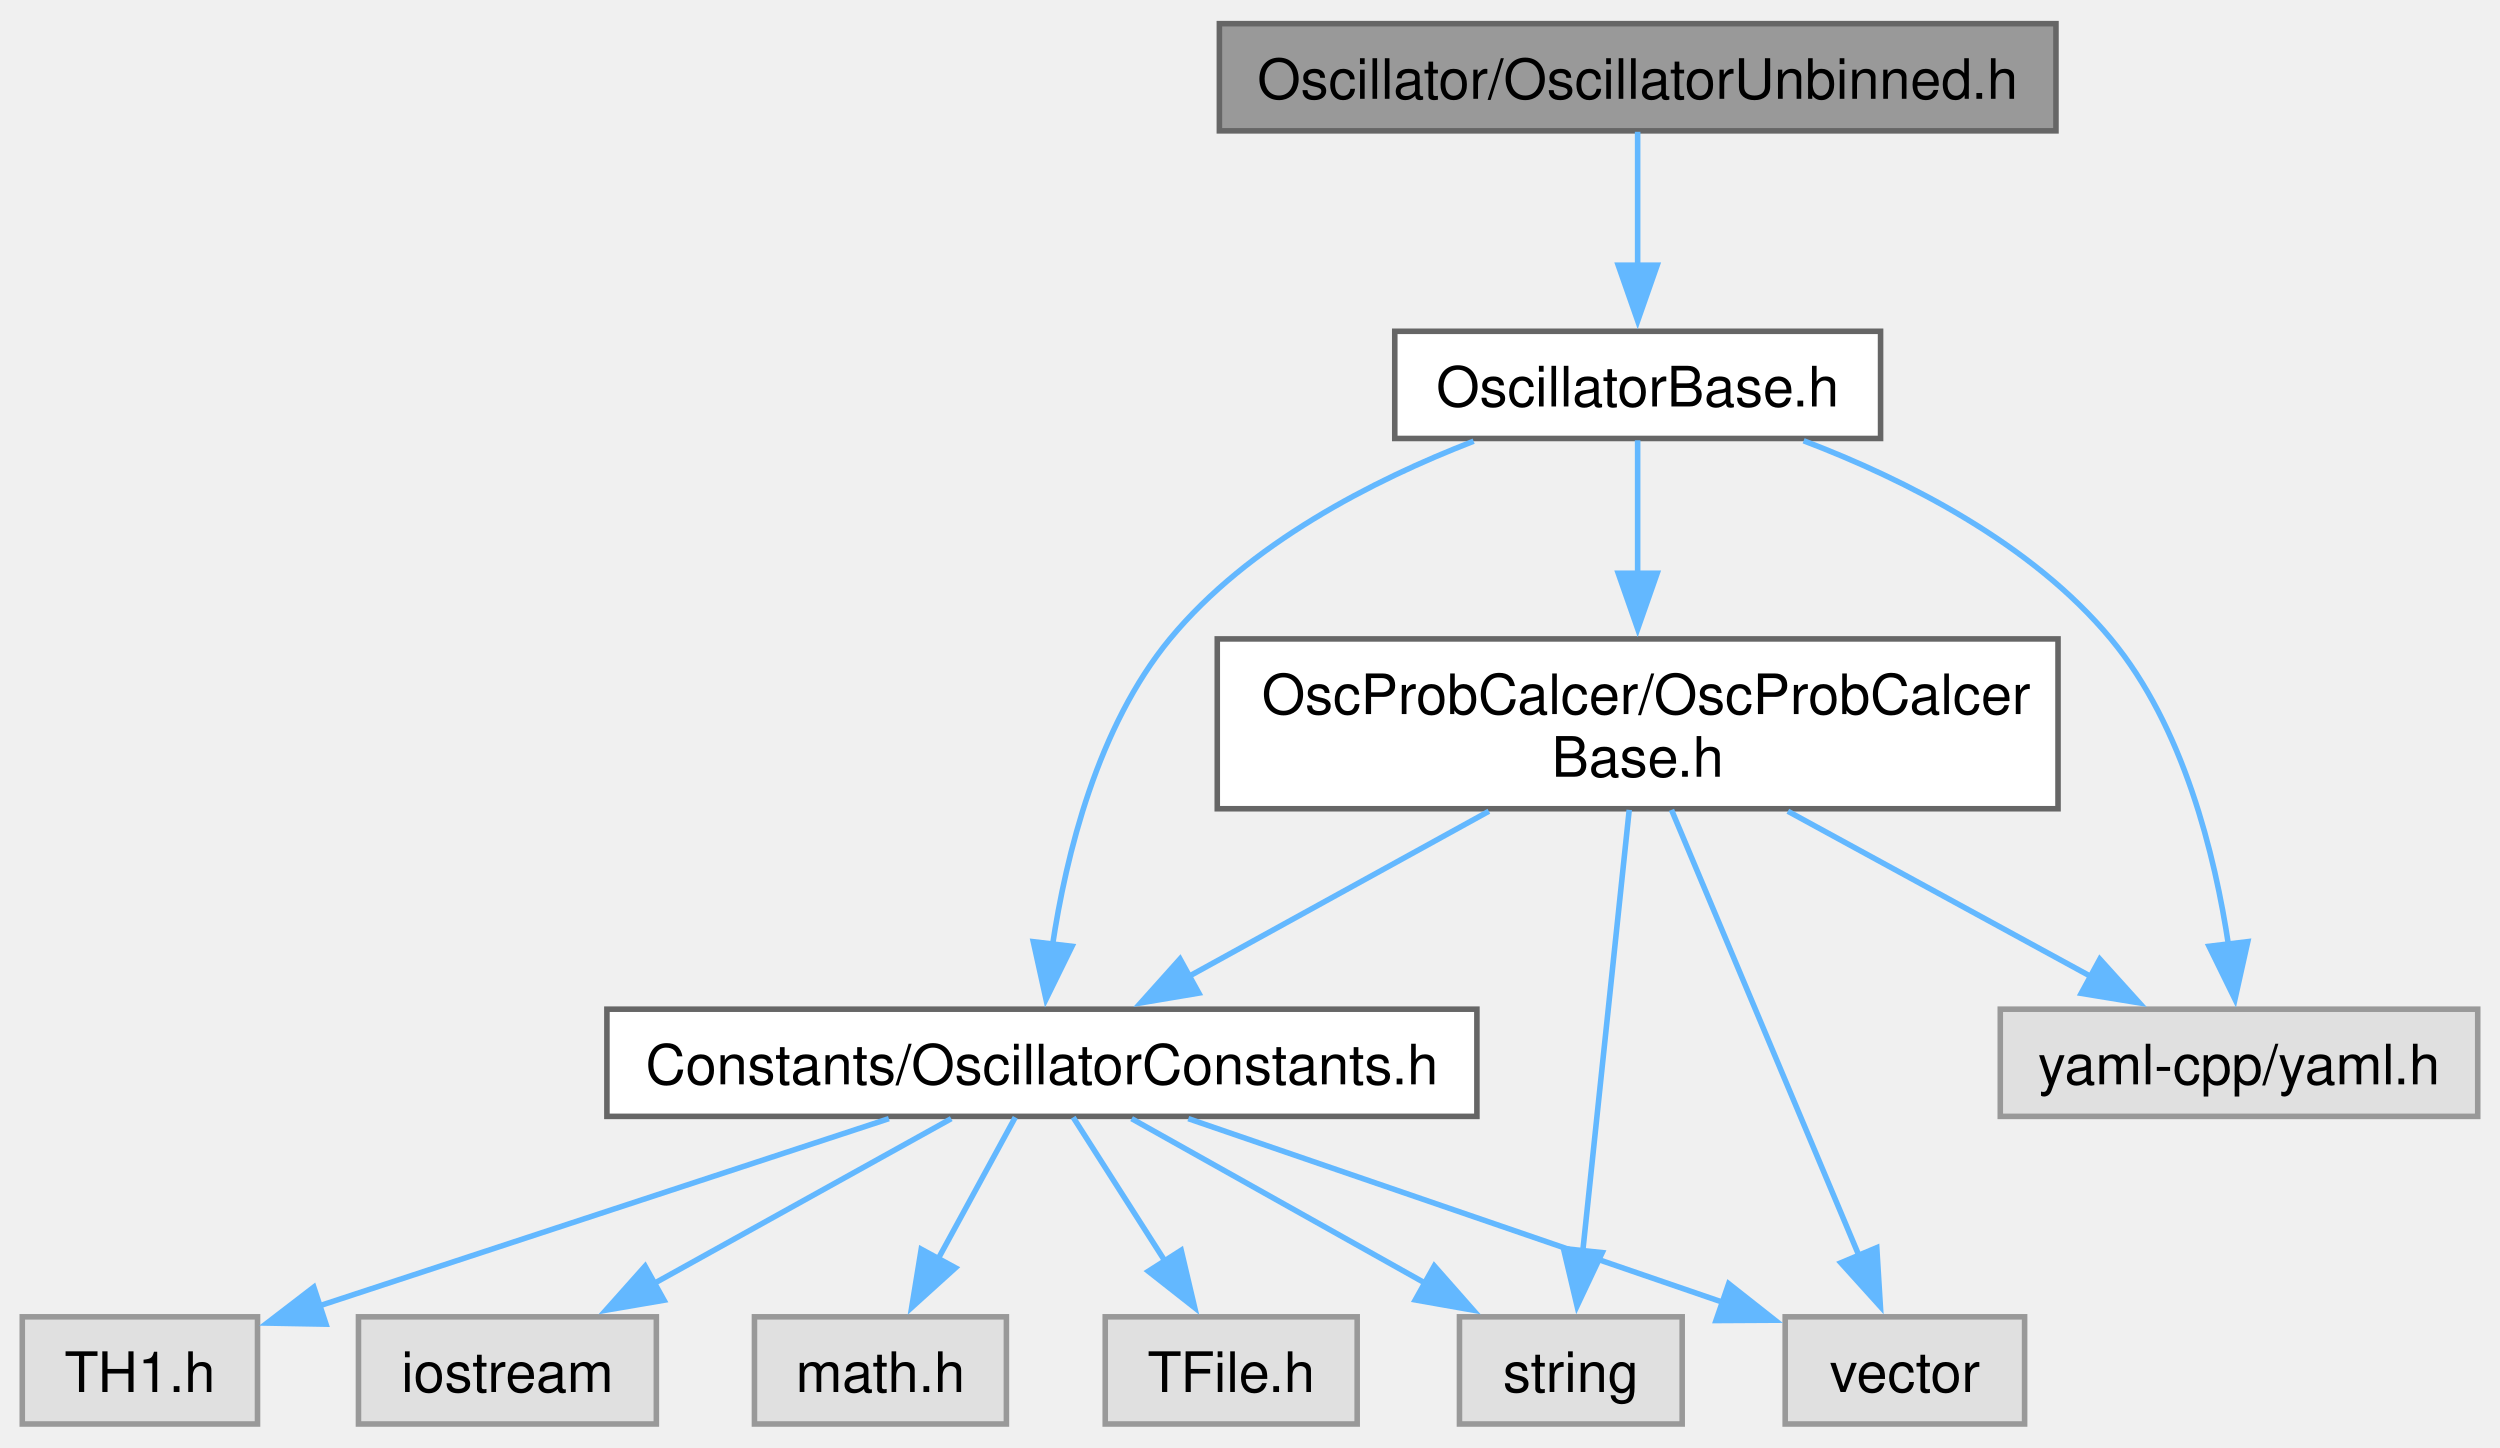
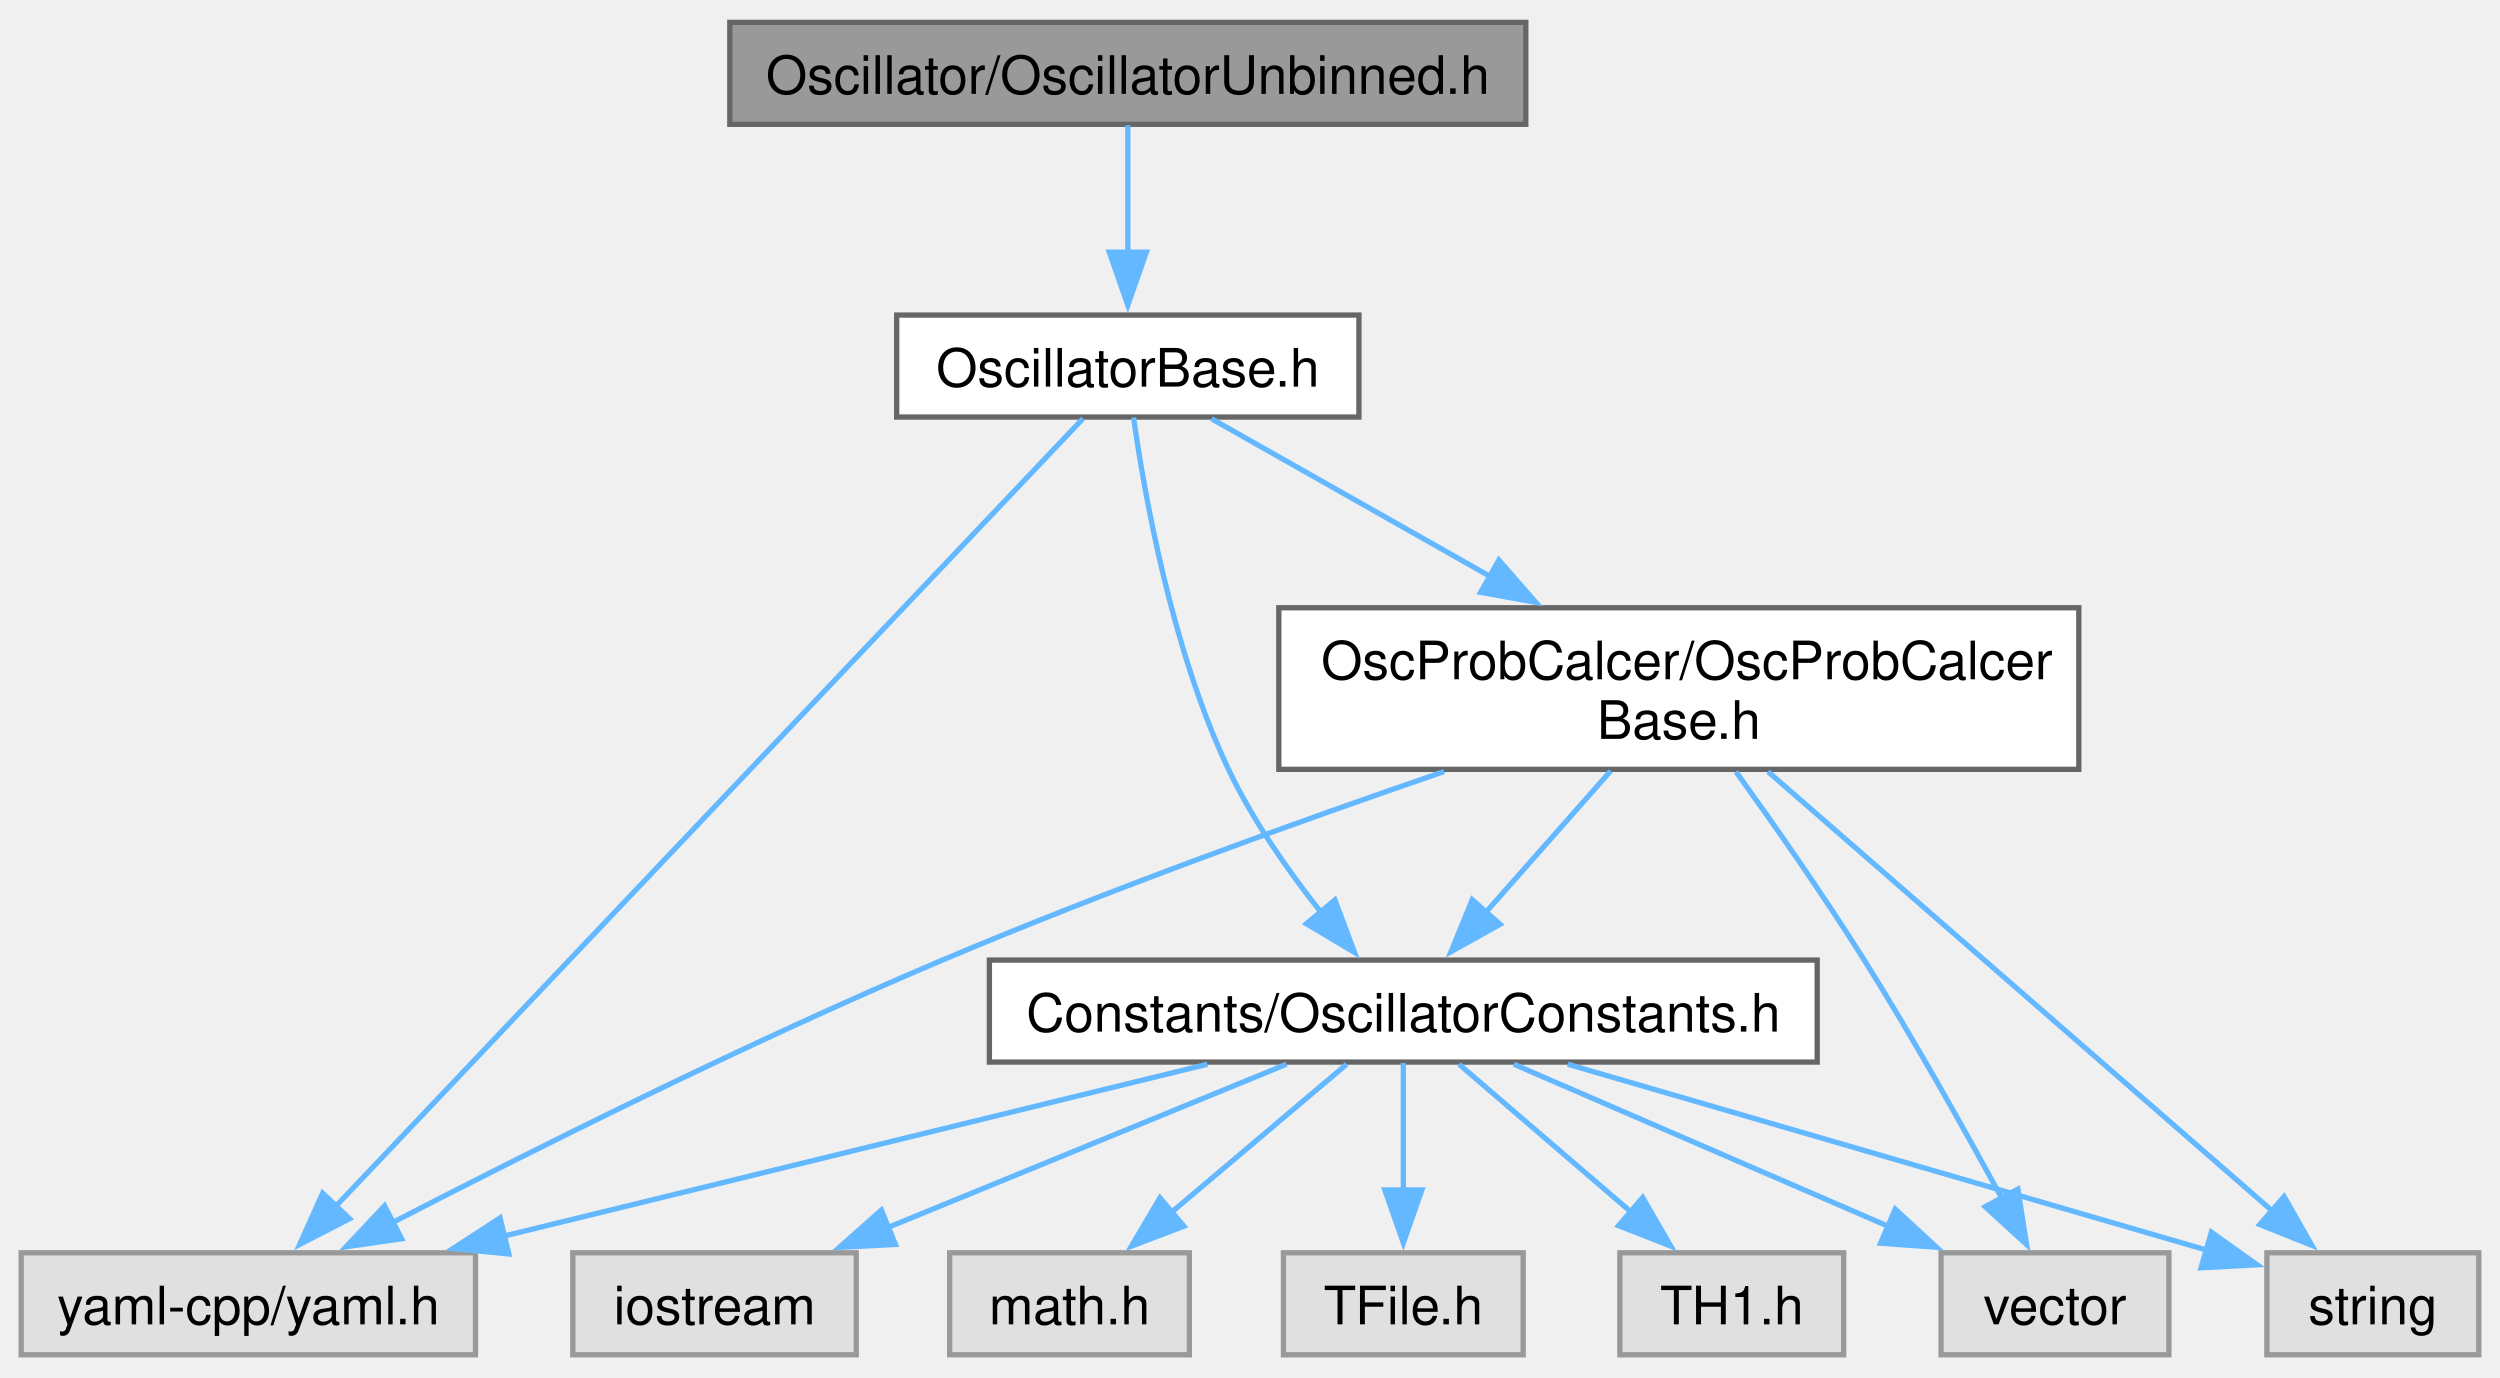
- <svg xmlns="http://www.w3.org/2000/svg" xmlns:xlink="http://www.w3.org/1999/xlink" width="449pt" height="260pt" viewBox="0.00 0.00 449.00 259.50">
+ <svg xmlns="http://www.w3.org/2000/svg" xmlns:xlink="http://www.w3.org/1999/xlink" width="472pt" height="260pt" viewBox="0.00 0.00 471.88 259.50">
  <g id="graph0" class="graph" transform="scale(1 1) rotate(0) translate(4 255.5)">
    <g id="Node000001" class="node">
      <g id="a_Node000001">
        <a xlink:title=" ">
-           <polygon fill="#999999" stroke="#666666" points="365.25,-251.5 215,-251.5 215,-232.25 365.25,-232.25 365.25,-251.5" />
-           <text text-anchor="middle" x="290.12" y="-238" font-family="Helvetica,sans-Serif" font-size="10.00">Oscillator/OscillatorUnbinned.h</text>
+           <polygon fill="#999999" stroke="#666666" points="284,-251.5 133.75,-251.5 133.75,-232.25 284,-232.25 284,-251.5" />
+           <text text-anchor="middle" x="208.88" y="-238" font-family="Helvetica,sans-Serif" font-size="10.00">Oscillator/OscillatorUnbinned.h</text>
        </a>
      </g>
    </g>
    <g id="Node000002" class="node">
      <g id="a_Node000002">
        <a xlink:href="OscillatorBase_8h.html" target="_top" xlink:title=" ">
-           <polygon fill="white" stroke="#666666" points="333.75,-196.25 246.5,-196.25 246.5,-177 333.75,-177 333.75,-196.25" />
-           <text text-anchor="middle" x="290.12" y="-182.75" font-family="Helvetica,sans-Serif" font-size="10.00">OscillatorBase.h</text>
+           <polygon fill="white" stroke="#666666" points="252.5,-196.25 165.25,-196.25 165.25,-177 252.5,-177 252.5,-196.25" />
+           <text text-anchor="middle" x="208.88" y="-182.75" font-family="Helvetica,sans-Serif" font-size="10.00">OscillatorBase.h</text>
        </a>
      </g>
    </g>
    <g id="edge1_Node000001_Node000002" class="edge">
      <g id="a_edge1_Node000001_Node000002">
        <a xlink:title=" ">
-           <path fill="none" stroke="#63b8ff" d="M290.12,-232.08C290.12,-225.57 290.12,-216.42 290.12,-208.12" />
-           <polygon fill="#63b8ff" stroke="#63b8ff" points="293.63,-208.12 290.13,-198.12 286.63,-208.12 293.63,-208.12" />
+           <path fill="none" stroke="#63b8ff" d="M208.88,-232.08C208.88,-225.57 208.88,-216.42 208.88,-208.12" />
+           <polygon fill="#63b8ff" stroke="#63b8ff" points="212.38,-208.12 208.88,-198.12 205.38,-208.12 212.38,-208.12" />
        </a>
      </g>
    </g>
    <g id="Node000003" class="node">
      <g id="a_Node000003">
        <a xlink:href="OscProbCalcerBase_8h.html" target="_top" xlink:title=" ">
-           <polygon fill="white" stroke="#666666" points="365.62,-141 214.62,-141 214.62,-110.5 365.62,-110.5 365.62,-141" />
-           <text text-anchor="start" x="222.62" y="-127.5" font-family="Helvetica,sans-Serif" font-size="10.00">OscProbCalcer/OscProbCalcer</text>
-           <text text-anchor="middle" x="290.12" y="-116.25" font-family="Helvetica,sans-Serif" font-size="10.00">Base.h</text>
+           <polygon fill="white" stroke="#666666" points="388.38,-141 237.38,-141 237.38,-110.5 388.38,-110.5 388.38,-141" />
+           <text text-anchor="start" x="245.38" y="-127.5" font-family="Helvetica,sans-Serif" font-size="10.00">OscProbCalcer/OscProbCalcer</text>
+           <text text-anchor="middle" x="312.88" y="-116.25" font-family="Helvetica,sans-Serif" font-size="10.00">Base.h</text>
        </a>
      </g>
    </g>
    <g id="edge2_Node000002_Node000003" class="edge">
      <g id="a_edge2_Node000002_Node000003">
        <a xlink:title=" ">
-           <path fill="none" stroke="#63b8ff" d="M290.12,-176.68C290.12,-170.23 290.12,-161.16 290.12,-152.51" />
-           <polygon fill="#63b8ff" stroke="#63b8ff" points="293.63,-152.8 290.13,-142.8 286.63,-152.8 293.63,-152.8" />
+           <path fill="none" stroke="#63b8ff" d="M224.67,-176.68C238.61,-168.79 259.43,-157.01 277.34,-146.87" />
+           <polygon fill="#63b8ff" stroke="#63b8ff" points="278.91,-150 285.89,-142.03 275.46,-143.91 278.91,-150" />
        </a>
      </g>
    </g>
    <g id="Node000004" class="node">
      <g id="a_Node000004">
        <a xlink:href="OscillatorConstants_8h.html" target="_top" xlink:title=" ">
-           <polygon fill="white" stroke="#666666" points="261.25,-74.5 105,-74.5 105,-55.25 261.25,-55.25 261.25,-74.5" />
-           <text text-anchor="middle" x="183.12" y="-61" font-family="Helvetica,sans-Serif" font-size="10.00">Constants/OscillatorConstants.h</text>
-         </a>
-       </g>
-     </g>
-     <g id="edge13_Node000002_Node000004" class="edge">
-       <g id="a_edge13_Node000002_Node000004">
-         <a xlink:title=" ">
-           <path fill="none" stroke="#63b8ff" d="M260.67,-176.51C242.56,-169.5 220.21,-158.07 206.12,-141 193.12,-125.24 187.46,-102.2 185,-85.79" />
-           <polygon fill="#63b8ff" stroke="#63b8ff" points="188.53,-85.79 183.86,-76.28 181.58,-86.62 188.53,-85.79" />
+           <polygon fill="white" stroke="#666666" points="339,-74.5 182.75,-74.5 182.75,-55.25 339,-55.25 339,-74.5" />
+           <text text-anchor="middle" x="260.88" y="-61" font-family="Helvetica,sans-Serif" font-size="10.00">Constants/OscillatorConstants.h</text>
+         </a>
+       </g>
+     </g>
+     <g id="edge14_Node000002_Node000004" class="edge">
+       <g id="a_edge14_Node000002_Node000004">
+         <a xlink:title=" ">
+           <path fill="none" stroke="#63b8ff" d="M209.96,-176.92C211.99,-162.53 217.17,-133.12 227.88,-110.5 232.4,-100.95 239.1,-91.39 245.29,-83.58" />
+           <polygon fill="#63b8ff" stroke="#63b8ff" points="247.96,-85.85 251.68,-75.93 242.58,-81.36 247.96,-85.85" />
+         </a>
+       </g>
+     </g>
+     <g id="Node000006" class="node">
+       <g id="a_Node000006">
+         <a xlink:title=" ">
+           <polygon fill="#e0e0e0" stroke="#999999" points="85.75,-19.25 0,-19.25 0,0 85.75,0 85.75,-19.25" />
+           <text text-anchor="middle" x="42.88" y="-5.75" font-family="Helvetica,sans-Serif" font-size="10.00">yaml-cpp/yaml.h</text>
+         </a>
+       </g>
+     </g>
+     <g id="edge15_Node000002_Node000006" class="edge">
+       <g id="a_edge15_Node000002_Node000006">
+         <a xlink:title=" ">
+           <path fill="none" stroke="#63b8ff" d="M200.41,-176.71C174.22,-149.1 94.15,-64.68 59.33,-27.98" />
+           <polygon fill="#63b8ff" stroke="#63b8ff" points="61.98,-25.68 52.56,-20.83 56.9,-30.5 61.98,-25.68" />
+         </a>
+       </g>
+     </g>
+     <g id="edge3_Node000003_Node000004" class="edge">
+       <g id="a_edge3_Node000003_Node000004">
+         <a xlink:title=" ">
+           <path fill="none" stroke="#63b8ff" d="M300.02,-110.2C292.86,-102.09 283.91,-91.95 276.36,-83.41" />
+           <polygon fill="#63b8ff" stroke="#63b8ff" points="279.14,-81.26 269.89,-76.09 273.89,-85.9 279.14,-81.26" />
+         </a>
+       </g>
+     </g>
+     <g id="edge13_Node000003_Node000006" class="edge">
+       <g id="a_edge13_Node000003_Node000006">
+         <a xlink:title=" ">
+           <path fill="none" stroke="#63b8ff" d="M268.59,-110.09C241.05,-100.65 205.07,-87.7 173.88,-74.5 137.21,-58.99 96.14,-38.42 69.92,-24.87" />
+           <polygon fill="#63b8ff" stroke="#63b8ff" points="71.81,-21.9 61.32,-20.39 68.58,-28.11 71.81,-21.9" />
+         </a>
+       </g>
+     </g>
+     <g id="Node000009" class="node">
+       <g id="a_Node000009">
+         <a xlink:title=" ">
+           <polygon fill="#e0e0e0" stroke="#999999" points="463.88,-19.25 423.88,-19.25 423.88,0 463.88,0 463.88,-19.25" />
+           <text text-anchor="middle" x="443.88" y="-5.75" font-family="Helvetica,sans-Serif" font-size="10.00">string</text>
+         </a>
+       </g>
+     </g>
+     <g id="edge12_Node000003_Node000009" class="edge">
+       <g id="a_edge12_Node000003_Node000009">
+         <a xlink:title=" ">
+           <path fill="none" stroke="#63b8ff" d="M329.73,-110.06C354.23,-88.72 399.52,-49.27 425.06,-27.01" />
+           <polygon fill="#63b8ff" stroke="#63b8ff" points="427.13,-29.86 432.37,-20.65 422.53,-24.58 427.13,-29.86" />
        </a>
      </g>
    </g>
    <g id="Node000011" class="node">
      <g id="a_Node000011">
        <a xlink:title=" ">
-           <polygon fill="#e0e0e0" stroke="#999999" points="441,-74.5 355.25,-74.5 355.25,-55.25 441,-55.25 441,-74.5" />
-           <text text-anchor="middle" x="398.12" y="-61" font-family="Helvetica,sans-Serif" font-size="10.00">yaml-cpp/yaml.h</text>
-         </a>
-       </g>
-     </g>
-     <g id="edge14_Node000002_Node000011" class="edge">
-       <g id="a_edge14_Node000002_Node000011">
-         <a xlink:title=" ">
-           <path fill="none" stroke="#63b8ff" d="M319.93,-176.59C338.25,-169.61 360.87,-158.19 375.12,-141 388.17,-125.27 393.82,-102.22 396.27,-85.81" />
-           <polygon fill="#63b8ff" stroke="#63b8ff" points="399.7,-86.63 397.4,-76.29 392.74,-85.8 399.7,-86.63" />
-         </a>
-       </g>
-     </g>
-     <g id="edge3_Node000003_Node000004" class="edge">
-       <g id="a_edge3_Node000003_Node000004">
-         <a xlink:title=" ">
-           <path fill="none" stroke="#63b8ff" d="M263.4,-110.05C246.95,-100.99 225.95,-89.44 209.55,-80.41" />
-           <polygon fill="#63b8ff" stroke="#63b8ff" points="211.31,-77.39 200.86,-75.63 207.93,-83.52 211.31,-77.39" />
+           <polygon fill="#e0e0e0" stroke="#999999" points="405.38,-19.25 362.38,-19.25 362.38,0 405.38,0 405.38,-19.25" />
+           <text text-anchor="middle" x="383.88" y="-5.75" font-family="Helvetica,sans-Serif" font-size="10.00">vector</text>
+         </a>
+       </g>
+     </g>
+     <g id="edge11_Node000003_Node000011" class="edge">
+       <g id="a_edge11_Node000003_Node000011">
+         <a xlink:title=" ">
+           <path fill="none" stroke="#63b8ff" d="M323.67,-110.05C330.79,-100.16 340.18,-86.74 347.88,-74.5 357.2,-59.66 366.9,-42.31 373.89,-29.44" />
+           <polygon fill="#63b8ff" stroke="#63b8ff" points="376.88,-31.26 378.53,-20.79 370.71,-27.95 376.88,-31.26" />
+         </a>
+       </g>
+     </g>
+     <g id="Node000005" class="node">
+       <g id="a_Node000005">
+         <a xlink:title=" ">
+           <polygon fill="#e0e0e0" stroke="#999999" points="220.5,-19.25 175.25,-19.25 175.25,0 220.5,0 220.5,-19.25" />
+           <text text-anchor="middle" x="197.88" y="-5.75" font-family="Helvetica,sans-Serif" font-size="10.00">math.h</text>
+         </a>
+       </g>
+     </g>
+     <g id="edge4_Node000004_Node000005" class="edge">
+       <g id="a_edge4_Node000004_Node000005">
+         <a xlink:title=" ">
+           <path fill="none" stroke="#63b8ff" d="M250.19,-54.84C241.17,-47.22 228.04,-36.12 217.19,-26.95" />
+           <polygon fill="#63b8ff" stroke="#63b8ff" points="219.46,-24.28 209.56,-20.5 214.94,-29.63 219.46,-24.28" />
+         </a>
+       </g>
+     </g>
+     <g id="edge5_Node000004_Node000006" class="edge">
+       <g id="a_edge5_Node000004_Node000006">
+         <a xlink:title=" ">
+           <path fill="none" stroke="#63b8ff" d="M223.89,-54.84C187.33,-45.91 131.2,-32.2 91.14,-22.41" />
+           <polygon fill="#63b8ff" stroke="#63b8ff" points="92.05,-19.03 81.51,-20.06 90.39,-25.83 92.05,-19.03" />
+         </a>
+       </g>
+     </g>
+     <g id="Node000007" class="node">
+       <g id="a_Node000007">
+         <a xlink:title=" ">
+           <polygon fill="#e0e0e0" stroke="#999999" points="283.5,-19.25 238.25,-19.25 238.25,0 283.5,0 283.5,-19.25" />
+           <text text-anchor="middle" x="260.88" y="-5.75" font-family="Helvetica,sans-Serif" font-size="10.00">TFile.h</text>
+         </a>
+       </g>
+     </g>
+     <g id="edge6_Node000004_Node000007" class="edge">
+       <g id="a_edge6_Node000004_Node000007">
+         <a xlink:title=" ">
+           <path fill="none" stroke="#63b8ff" d="M260.88,-55.08C260.88,-48.57 260.88,-39.42 260.88,-31.12" />
+           <polygon fill="#63b8ff" stroke="#63b8ff" points="264.38,-31.12 260.88,-21.12 257.38,-31.12 264.38,-31.12" />
        </a>
      </g>
    </g>
    <g id="Node000008" class="node">
      <g id="a_Node000008">
        <a xlink:title=" ">
-           <polygon fill="#e0e0e0" stroke="#999999" points="298.12,-19.25 258.12,-19.25 258.12,0 298.12,0 298.12,-19.25" />
-           <text text-anchor="middle" x="278.12" y="-5.75" font-family="Helvetica,sans-Serif" font-size="10.00">string</text>
-         </a>
-       </g>
-     </g>
-     <g id="edge11_Node000003_Node000008" class="edge">
-       <g id="a_edge11_Node000003_Node000008">
-         <a xlink:title=" ">
-           <path fill="none" stroke="#63b8ff" d="M288.61,-110.3C286.5,-90.25 282.67,-53.9 280.27,-31.07" />
-           <polygon fill="#63b8ff" stroke="#63b8ff" points="283.76,-30.78 279.24,-21.2 276.8,-31.51 283.76,-30.78" />
+           <polygon fill="#e0e0e0" stroke="#999999" points="344,-19.25 301.75,-19.25 301.75,0 344,0 344,-19.25" />
+           <text text-anchor="middle" x="322.88" y="-5.75" font-family="Helvetica,sans-Serif" font-size="10.00">TH1.h</text>
+         </a>
+       </g>
+     </g>
+     <g id="edge7_Node000004_Node000008" class="edge">
+       <g id="a_edge7_Node000004_Node000008">
+         <a xlink:title=" ">
+           <path fill="none" stroke="#63b8ff" d="M271.39,-54.84C280.26,-47.22 293.19,-36.12 303.86,-26.95" />
+           <polygon fill="#63b8ff" stroke="#63b8ff" points="306.06,-29.68 311.36,-20.51 301.5,-24.37 306.06,-29.68" />
+         </a>
+       </g>
+     </g>
+     <g id="edge8_Node000004_Node000009" class="edge">
+       <g id="a_edge8_Node000004_Node000009">
+         <a xlink:title=" ">
+           <path fill="none" stroke="#63b8ff" d="M291.92,-54.84C325.49,-45.07 378.71,-29.59 412.43,-19.78" />
+           <polygon fill="#63b8ff" stroke="#63b8ff" points="413.4,-23.14 422.03,-16.98 411.45,-16.42 413.4,-23.14" />
        </a>
      </g>
    </g>
    <g id="Node000010" class="node">
      <g id="a_Node000010">
        <a xlink:title=" ">
-           <polygon fill="#e0e0e0" stroke="#999999" points="359.62,-19.25 316.62,-19.25 316.62,0 359.62,0 359.62,-19.25" />
-           <text text-anchor="middle" x="338.12" y="-5.75" font-family="Helvetica,sans-Serif" font-size="10.00">vector</text>
-         </a>
-       </g>
-     </g>
-     <g id="edge10_Node000003_Node000010" class="edge">
-       <g id="a_edge10_Node000003_Node000010">
-         <a xlink:title=" ">
-           <path fill="none" stroke="#63b8ff" d="M296.2,-110.3C304.75,-89.97 320.35,-52.88 329.92,-30.12" />
-           <polygon fill="#63b8ff" stroke="#63b8ff" points="333.07,-31.67 333.72,-21.09 326.62,-28.95 333.07,-31.67" />
-         </a>
-       </g>
-     </g>
-     <g id="edge12_Node000003_Node000011" class="edge">
-       <g id="a_edge12_Node000003_Node000011">
-         <a xlink:title=" ">
-           <path fill="none" stroke="#63b8ff" d="M317.1,-110.05C333.7,-100.99 354.9,-89.44 371.45,-80.41" />
-           <polygon fill="#63b8ff" stroke="#63b8ff" points="373.13,-83.49 380.23,-75.63 369.78,-77.34 373.13,-83.49" />
-         </a>
-       </g>
-     </g>
-     <g id="Node000005" class="node">
-       <g id="a_Node000005">
-         <a xlink:title=" ">
-           <polygon fill="#e0e0e0" stroke="#999999" points="176.75,-19.25 131.5,-19.25 131.5,0 176.75,0 176.75,-19.25" />
-           <text text-anchor="middle" x="154.12" y="-5.75" font-family="Helvetica,sans-Serif" font-size="10.00">math.h</text>
-         </a>
-       </g>
-     </g>
-     <g id="edge4_Node000004_Node000005" class="edge">
-       <g id="a_edge4_Node000004_Node000005">
-         <a xlink:title=" ">
-           <path fill="none" stroke="#63b8ff" d="M178.34,-55.08C174.58,-48.19 169.22,-38.34 164.49,-29.66" />
-           <polygon fill="#63b8ff" stroke="#63b8ff" points="167.6,-28.05 159.74,-20.94 161.45,-31.39 167.6,-28.05" />
-         </a>
-       </g>
-     </g>
-     <g id="Node000006" class="node">
-       <g id="a_Node000006">
-         <a xlink:title=" ">
-           <polygon fill="#e0e0e0" stroke="#999999" points="239.75,-19.25 194.5,-19.25 194.5,0 239.75,0 239.75,-19.25" />
-           <text text-anchor="middle" x="217.12" y="-5.75" font-family="Helvetica,sans-Serif" font-size="10.00">TFile.h</text>
-         </a>
-       </g>
-     </g>
-     <g id="edge5_Node000004_Node000006" class="edge">
-       <g id="a_edge5_Node000004_Node000006">
-         <a xlink:title=" ">
-           <path fill="none" stroke="#63b8ff" d="M188.74,-55.08C193.24,-48.03 199.71,-37.9 205.34,-29.08" />
-           <polygon fill="#63b8ff" stroke="#63b8ff" points="208.14,-31.2 210.57,-20.88 202.24,-27.43 208.14,-31.2" />
-         </a>
-       </g>
-     </g>
-     <g id="Node000007" class="node">
-       <g id="a_Node000007">
-         <a xlink:title=" ">
-           <polygon fill="#e0e0e0" stroke="#999999" points="42.25,-19.25 0,-19.25 0,0 42.25,0 42.25,-19.25" />
-           <text text-anchor="middle" x="21.12" y="-5.75" font-family="Helvetica,sans-Serif" font-size="10.00">TH1.h</text>
-         </a>
-       </g>
-     </g>
-     <g id="edge6_Node000004_Node000007" class="edge">
-       <g id="a_edge6_Node000004_Node000007">
-         <a xlink:title=" ">
-           <path fill="none" stroke="#63b8ff" d="M155.64,-54.84C127.31,-45.53 83.15,-31.01 53.23,-21.18" />
-           <polygon fill="#63b8ff" stroke="#63b8ff" points="54.55,-17.93 43.96,-18.13 52.36,-24.58 54.55,-17.93" />
-         </a>
-       </g>
-     </g>
-     <g id="edge7_Node000004_Node000008" class="edge">
-       <g id="a_edge7_Node000004_Node000008">
-         <a xlink:title=" ">
-           <path fill="none" stroke="#63b8ff" d="M199.24,-54.84C213.71,-46.73 235.2,-34.68 252.11,-25.21" />
-           <polygon fill="#63b8ff" stroke="#63b8ff" points="253.6,-28.39 260.61,-20.44 250.18,-22.28 253.6,-28.39" />
-         </a>
-       </g>
-     </g>
-     <g id="Node000009" class="node">
-       <g id="a_Node000009">
-         <a xlink:title=" ">
-           <polygon fill="#e0e0e0" stroke="#999999" points="113.88,-19.25 60.38,-19.25 60.38,0 113.88,0 113.88,-19.25" />
-           <text text-anchor="middle" x="87.12" y="-5.75" font-family="Helvetica,sans-Serif" font-size="10.00">iostream</text>
-         </a>
-       </g>
-     </g>
-     <g id="edge8_Node000004_Node000009" class="edge">
-       <g id="a_edge8_Node000004_Node000009">
-         <a xlink:title=" ">
-           <path fill="none" stroke="#63b8ff" d="M166.84,-54.84C152.22,-46.73 130.5,-34.68 113.42,-25.21" />
-           <polygon fill="#63b8ff" stroke="#63b8ff" points="115.26,-22.23 104.81,-20.44 111.86,-28.35 115.26,-22.23" />
+           <polygon fill="#e0e0e0" stroke="#999999" points="157.62,-19.25 104.12,-19.25 104.12,0 157.62,0 157.62,-19.25" />
+           <text text-anchor="middle" x="130.88" y="-5.75" font-family="Helvetica,sans-Serif" font-size="10.00">iostream</text>
        </a>
      </g>
    </g>
    <g id="edge9_Node000004_Node000010" class="edge">
      <g id="a_edge9_Node000004_Node000010">
        <a xlink:title=" ">
-           <path fill="none" stroke="#63b8ff" d="M209.42,-54.84C235.95,-45.73 276.98,-31.63 305.56,-21.81" />
-           <polygon fill="#63b8ff" stroke="#63b8ff" points="306.47,-25.2 314.79,-18.64 304.19,-18.58 306.47,-25.2" />
+           <path fill="none" stroke="#63b8ff" d="M238.82,-54.84C218.19,-46.39 187.09,-33.65 163.57,-24.02" />
+           <polygon fill="#63b8ff" stroke="#63b8ff" points="165.02,-20.83 154.44,-20.28 162.36,-27.31 165.02,-20.83" />
+         </a>
+       </g>
+     </g>
+     <g id="edge10_Node000004_Node000011" class="edge">
+       <g id="a_edge10_Node000004_Node000011">
+         <a xlink:title=" ">
+           <path fill="none" stroke="#63b8ff" d="M281.74,-54.84C301.18,-46.43 330.42,-33.77 352.64,-24.15" />
+           <polygon fill="#63b8ff" stroke="#63b8ff" points="353.73,-27.49 361.52,-20.3 350.95,-21.06 353.73,-27.49" />
        </a>
      </g>
    </g>
  </g>
</svg>
